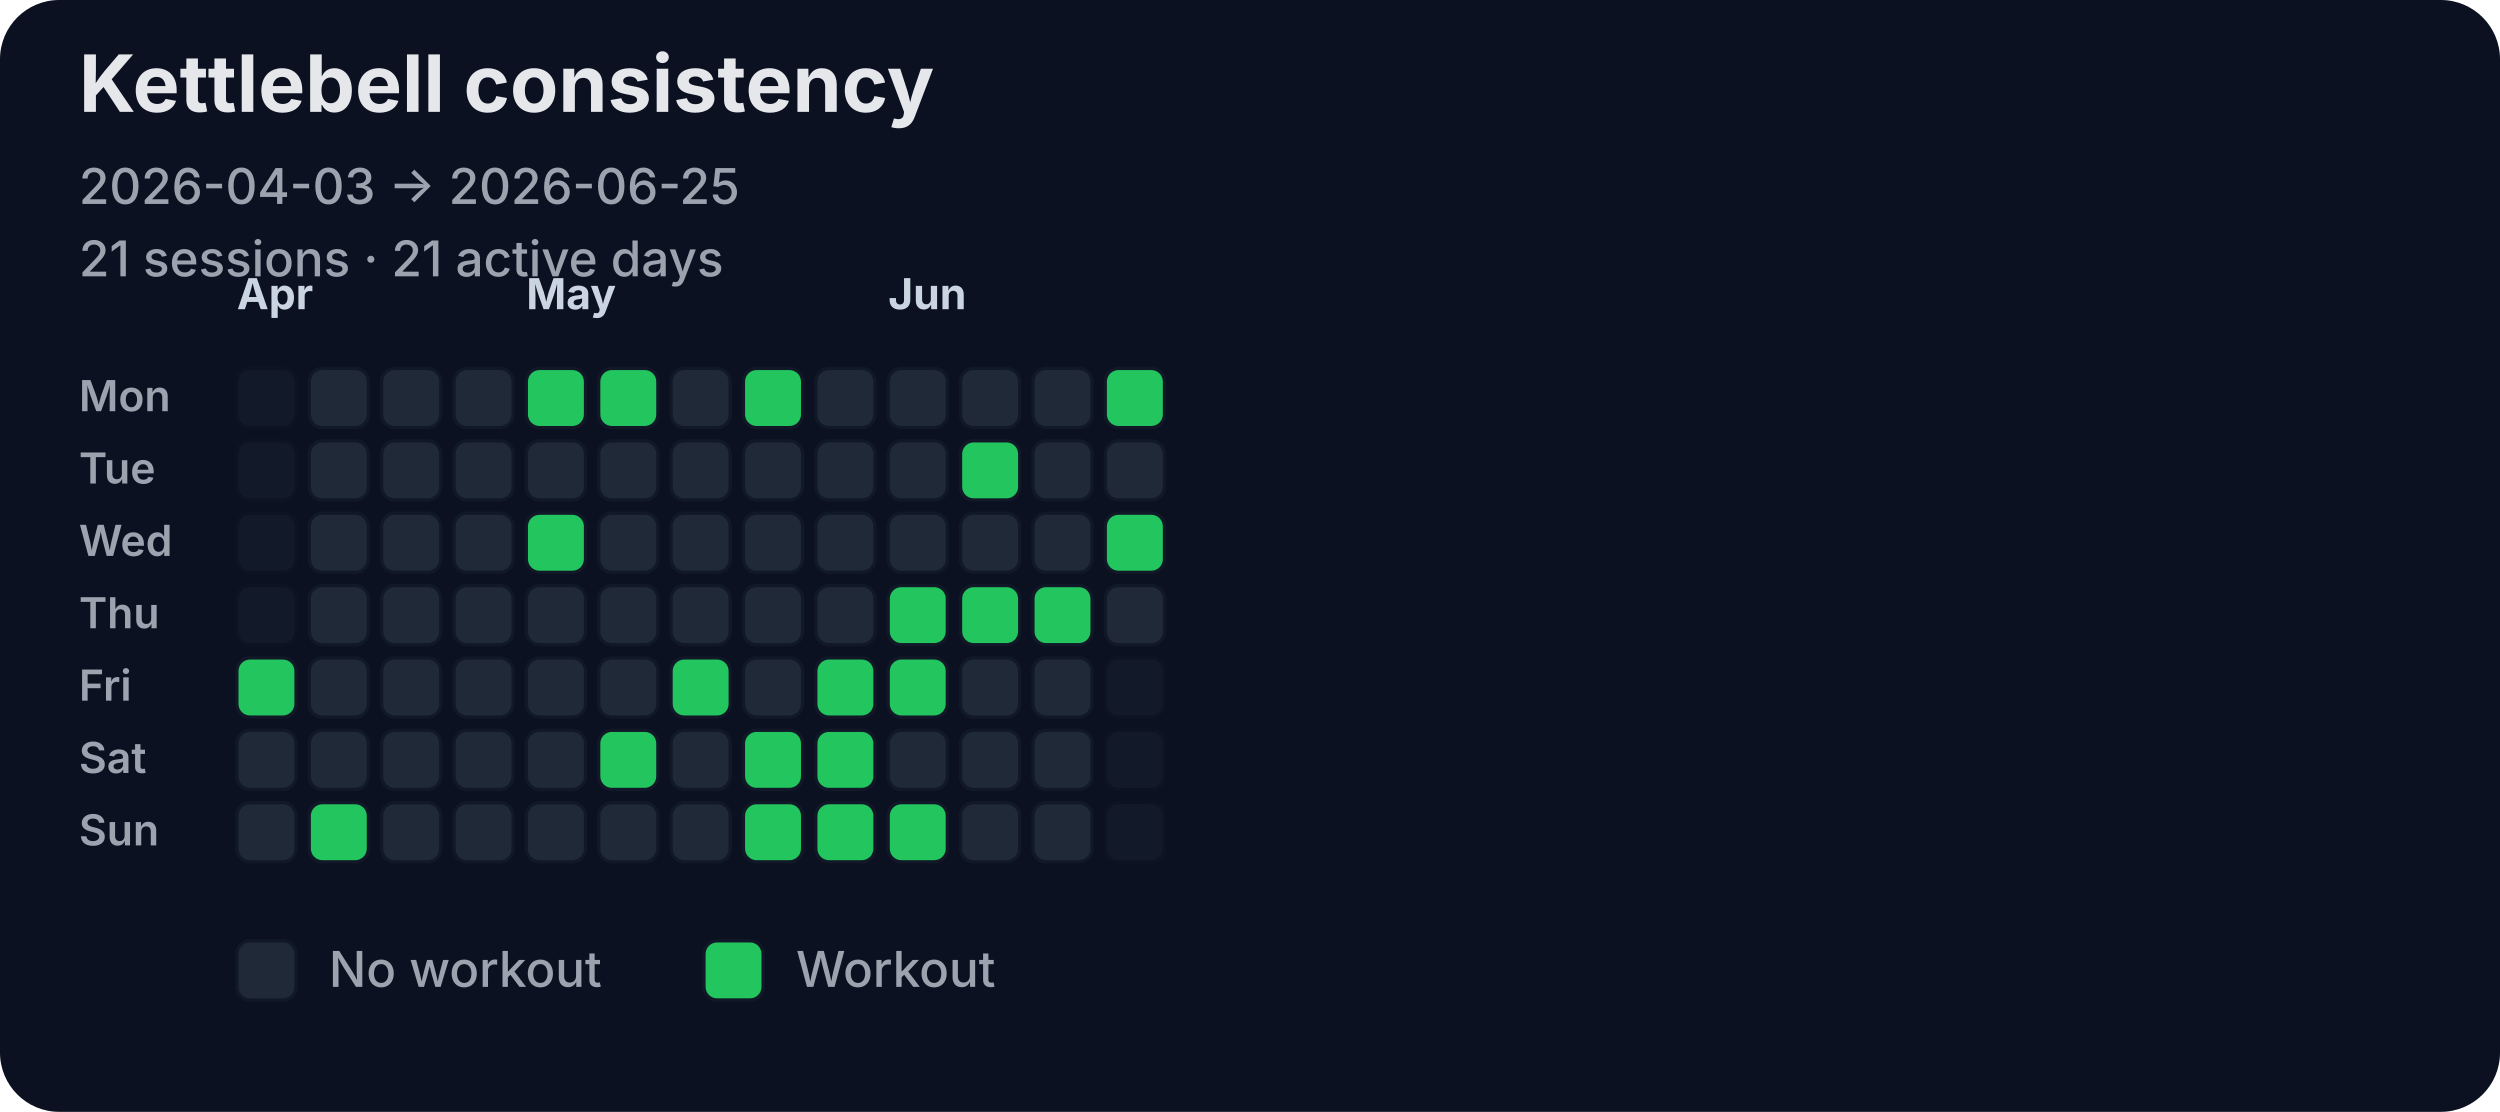
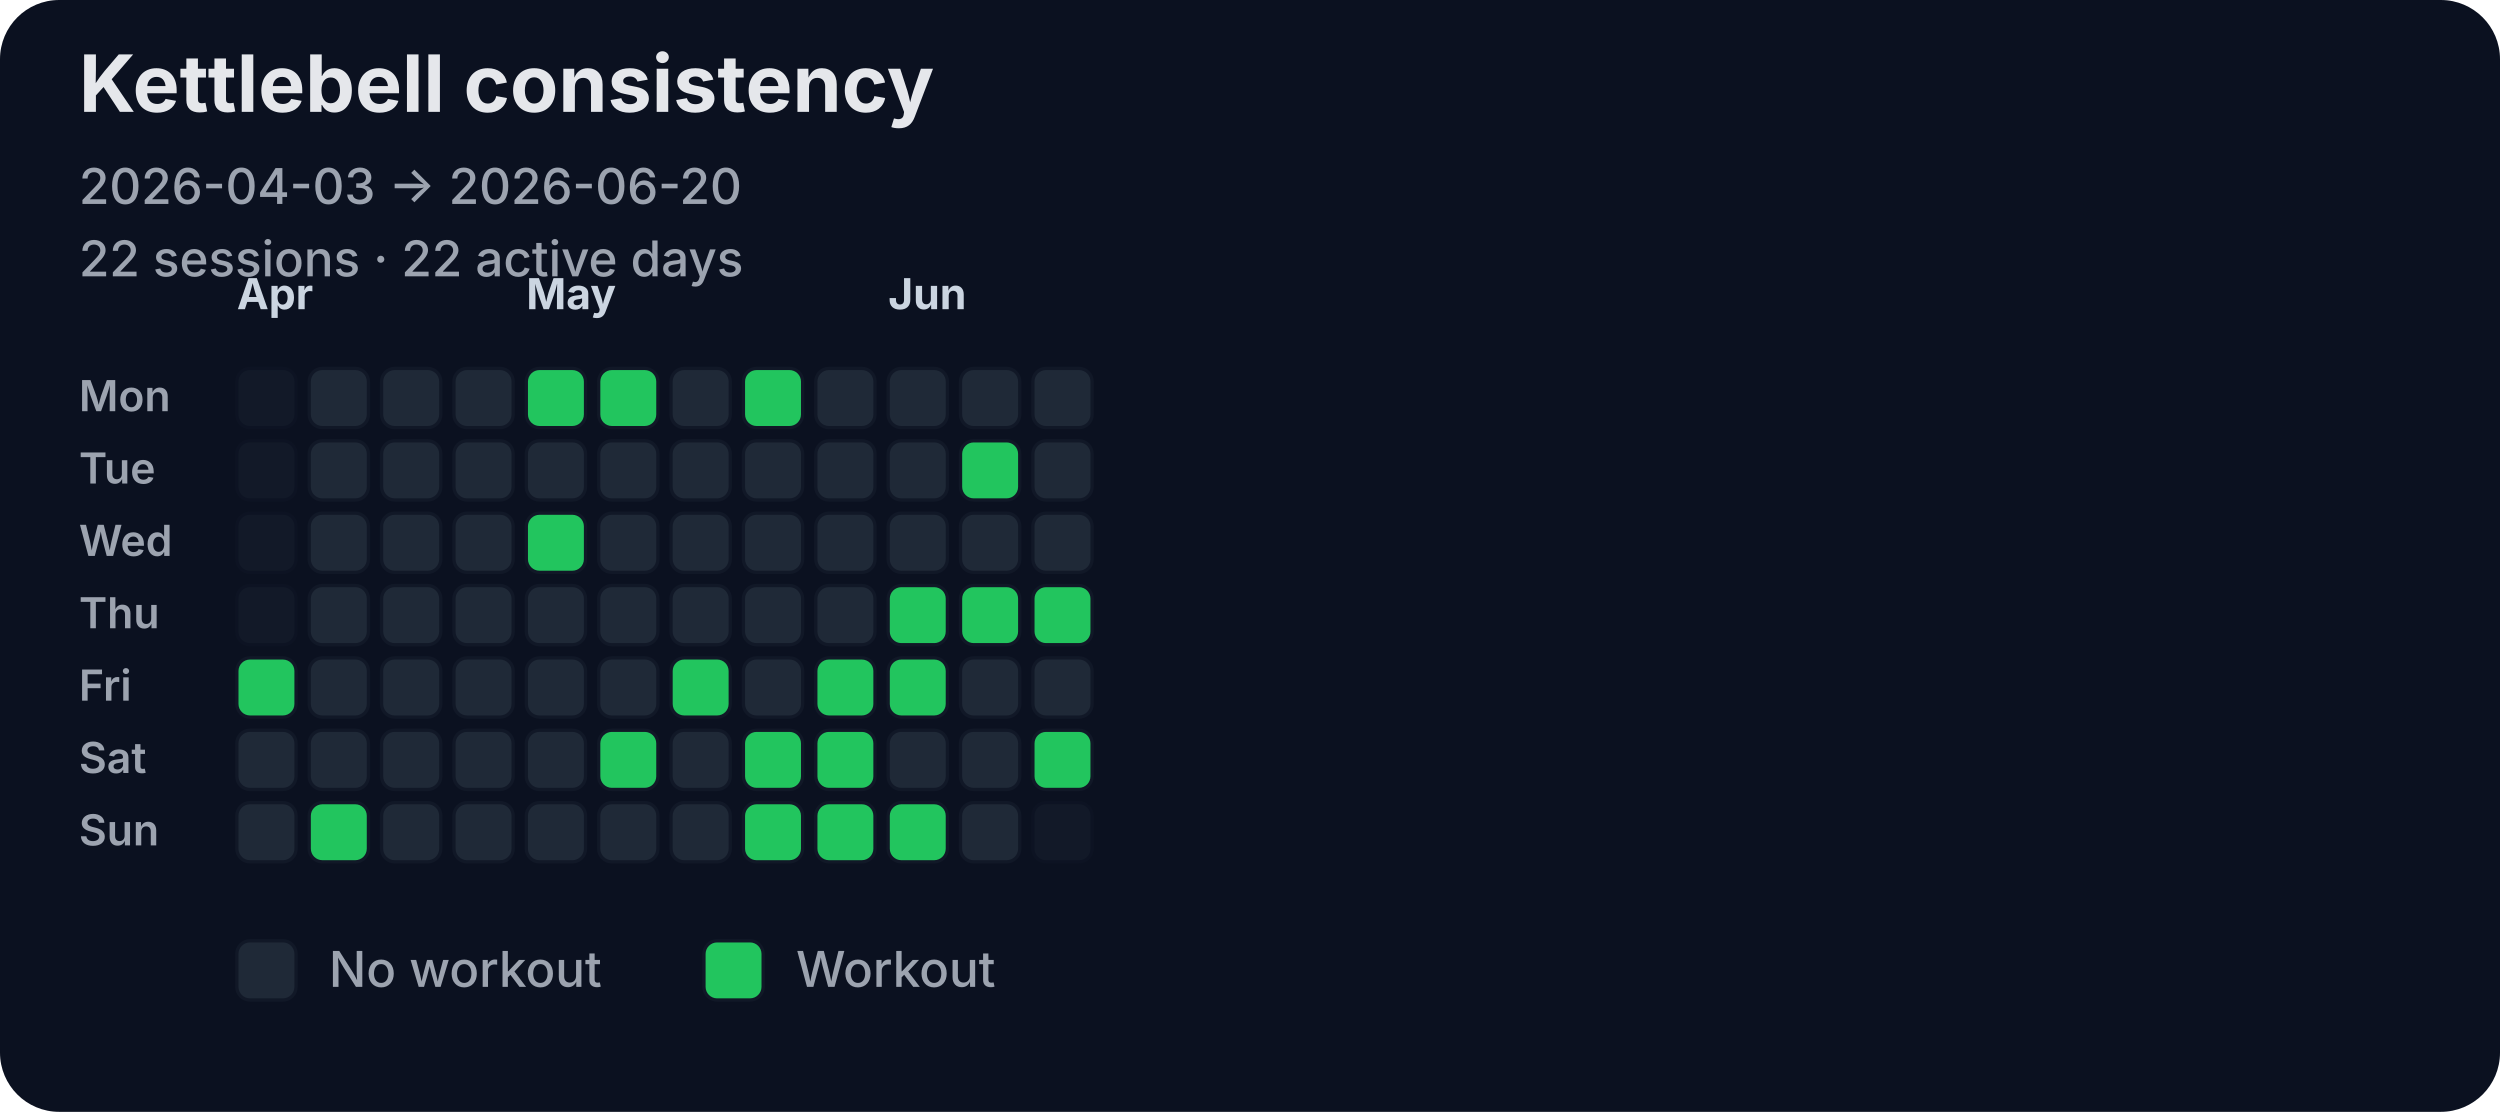
<svg xmlns="http://www.w3.org/2000/svg" width="760" height="338" viewBox="0 0 760 338" role="img" aria-labelledby="title desc">
  <style>.bg{fill:#0b1120}.text{fill:#e5e7eb;font:700 24px system-ui,-apple-system,Segoe UI,sans-serif}.muted{fill:#9ca3af;font:500 15px system-ui,-apple-system,Segoe UI,sans-serif}.tiny{fill:#9ca3af;font:600 13px system-ui,-apple-system,Segoe UI,sans-serif}.cell{stroke:#111827;stroke-width:1}.month{fill:#cbd5e1;font:700 13px system-ui,-apple-system,Segoe UI,sans-serif}</style>
  <rect class="bg" width="760" height="338" rx="18" />
  <text class="text" x="24" y="34">Kettlebell consistency</text>
-   <text class="muted" x="24" y="62">2026-04-03 → 2026-06-25</text>
-   <text class="muted" x="24" y="84">21 sessions · 21 active days</text>
+   <text class="muted" x="24" y="62">2026-04-03 → 2026-06-20</text>
+   <text class="muted" x="24" y="84">22 sessions · 22 active days</text>
  <text class="month" x="72" y="94">Apr</text>
  <text class="month" x="160" y="94">May</text>
  <text class="month" x="270" y="94">Jun</text>
  <text class="tiny" x="24" y="125">Mon</text>
  <text class="tiny" x="24" y="147">Tue</text>
  <text class="tiny" x="24" y="169">Wed</text>
  <text class="tiny" x="24" y="191">Thu</text>
  <text class="tiny" x="24" y="213">Fri</text>
  <text class="tiny" x="24" y="235">Sat</text>
  <text class="tiny" x="24" y="257">Sun</text>
  <rect class="cell" x="72" y="112" width="18" height="18" rx="4" fill="#1f2937" opacity="0.35" />
  <rect class="cell" x="72" y="134" width="18" height="18" rx="4" fill="#1f2937" opacity="0.35" />
  <rect class="cell" x="72" y="156" width="18" height="18" rx="4" fill="#1f2937" opacity="0.35" />
  <rect class="cell" x="72" y="178" width="18" height="18" rx="4" fill="#1f2937" opacity="0.35" />
  <rect class="cell" x="72" y="200" width="18" height="18" rx="4" fill="#22c55e" opacity="1" />
  <rect class="cell" x="72" y="222" width="18" height="18" rx="4" fill="#1f2937" opacity="1" />
  <rect class="cell" x="72" y="244" width="18" height="18" rx="4" fill="#1f2937" opacity="1" />
  <rect class="cell" x="94" y="112" width="18" height="18" rx="4" fill="#1f2937" opacity="1" />
  <rect class="cell" x="94" y="134" width="18" height="18" rx="4" fill="#1f2937" opacity="1" />
  <rect class="cell" x="94" y="156" width="18" height="18" rx="4" fill="#1f2937" opacity="1" />
  <rect class="cell" x="94" y="178" width="18" height="18" rx="4" fill="#1f2937" opacity="1" />
  <rect class="cell" x="94" y="200" width="18" height="18" rx="4" fill="#1f2937" opacity="1" />
  <rect class="cell" x="94" y="222" width="18" height="18" rx="4" fill="#1f2937" opacity="1" />
  <rect class="cell" x="94" y="244" width="18" height="18" rx="4" fill="#22c55e" opacity="1" />
  <rect class="cell" x="116" y="112" width="18" height="18" rx="4" fill="#1f2937" opacity="1" />
  <rect class="cell" x="116" y="134" width="18" height="18" rx="4" fill="#1f2937" opacity="1" />
  <rect class="cell" x="116" y="156" width="18" height="18" rx="4" fill="#1f2937" opacity="1" />
  <rect class="cell" x="116" y="178" width="18" height="18" rx="4" fill="#1f2937" opacity="1" />
  <rect class="cell" x="116" y="200" width="18" height="18" rx="4" fill="#1f2937" opacity="1" />
  <rect class="cell" x="116" y="222" width="18" height="18" rx="4" fill="#1f2937" opacity="1" />
  <rect class="cell" x="116" y="244" width="18" height="18" rx="4" fill="#1f2937" opacity="1" />
  <rect class="cell" x="138" y="112" width="18" height="18" rx="4" fill="#1f2937" opacity="1" />
  <rect class="cell" x="138" y="134" width="18" height="18" rx="4" fill="#1f2937" opacity="1" />
  <rect class="cell" x="138" y="156" width="18" height="18" rx="4" fill="#1f2937" opacity="1" />
  <rect class="cell" x="138" y="178" width="18" height="18" rx="4" fill="#1f2937" opacity="1" />
  <rect class="cell" x="138" y="200" width="18" height="18" rx="4" fill="#1f2937" opacity="1" />
  <rect class="cell" x="138" y="222" width="18" height="18" rx="4" fill="#1f2937" opacity="1" />
  <rect class="cell" x="138" y="244" width="18" height="18" rx="4" fill="#1f2937" opacity="1" />
  <rect class="cell" x="160" y="112" width="18" height="18" rx="4" fill="#22c55e" opacity="1" />
  <rect class="cell" x="160" y="134" width="18" height="18" rx="4" fill="#1f2937" opacity="1" />
  <rect class="cell" x="160" y="156" width="18" height="18" rx="4" fill="#22c55e" opacity="1" />
  <rect class="cell" x="160" y="178" width="18" height="18" rx="4" fill="#1f2937" opacity="1" />
  <rect class="cell" x="160" y="200" width="18" height="18" rx="4" fill="#1f2937" opacity="1" />
  <rect class="cell" x="160" y="222" width="18" height="18" rx="4" fill="#1f2937" opacity="1" />
  <rect class="cell" x="160" y="244" width="18" height="18" rx="4" fill="#1f2937" opacity="1" />
  <rect class="cell" x="182" y="112" width="18" height="18" rx="4" fill="#22c55e" opacity="1" />
  <rect class="cell" x="182" y="134" width="18" height="18" rx="4" fill="#1f2937" opacity="1" />
  <rect class="cell" x="182" y="156" width="18" height="18" rx="4" fill="#1f2937" opacity="1" />
  <rect class="cell" x="182" y="178" width="18" height="18" rx="4" fill="#1f2937" opacity="1" />
  <rect class="cell" x="182" y="200" width="18" height="18" rx="4" fill="#1f2937" opacity="1" />
  <rect class="cell" x="182" y="222" width="18" height="18" rx="4" fill="#22c55e" opacity="1" />
  <rect class="cell" x="182" y="244" width="18" height="18" rx="4" fill="#1f2937" opacity="1" />
  <rect class="cell" x="204" y="112" width="18" height="18" rx="4" fill="#1f2937" opacity="1" />
  <rect class="cell" x="204" y="134" width="18" height="18" rx="4" fill="#1f2937" opacity="1" />
  <rect class="cell" x="204" y="156" width="18" height="18" rx="4" fill="#1f2937" opacity="1" />
  <rect class="cell" x="204" y="178" width="18" height="18" rx="4" fill="#1f2937" opacity="1" />
  <rect class="cell" x="204" y="200" width="18" height="18" rx="4" fill="#22c55e" opacity="1" />
  <rect class="cell" x="204" y="222" width="18" height="18" rx="4" fill="#1f2937" opacity="1" />
  <rect class="cell" x="204" y="244" width="18" height="18" rx="4" fill="#1f2937" opacity="1" />
  <rect class="cell" x="226" y="112" width="18" height="18" rx="4" fill="#22c55e" opacity="1" />
  <rect class="cell" x="226" y="134" width="18" height="18" rx="4" fill="#1f2937" opacity="1" />
  <rect class="cell" x="226" y="156" width="18" height="18" rx="4" fill="#1f2937" opacity="1" />
  <rect class="cell" x="226" y="178" width="18" height="18" rx="4" fill="#1f2937" opacity="1" />
  <rect class="cell" x="226" y="200" width="18" height="18" rx="4" fill="#1f2937" opacity="1" />
  <rect class="cell" x="226" y="222" width="18" height="18" rx="4" fill="#22c55e" opacity="1" />
  <rect class="cell" x="226" y="244" width="18" height="18" rx="4" fill="#22c55e" opacity="1" />
  <rect class="cell" x="248" y="112" width="18" height="18" rx="4" fill="#1f2937" opacity="1" />
  <rect class="cell" x="248" y="134" width="18" height="18" rx="4" fill="#1f2937" opacity="1" />
  <rect class="cell" x="248" y="156" width="18" height="18" rx="4" fill="#1f2937" opacity="1" />
  <rect class="cell" x="248" y="178" width="18" height="18" rx="4" fill="#1f2937" opacity="1" />
  <rect class="cell" x="248" y="200" width="18" height="18" rx="4" fill="#22c55e" opacity="1" />
  <rect class="cell" x="248" y="222" width="18" height="18" rx="4" fill="#22c55e" opacity="1" />
  <rect class="cell" x="248" y="244" width="18" height="18" rx="4" fill="#22c55e" opacity="1" />
  <rect class="cell" x="270" y="112" width="18" height="18" rx="4" fill="#1f2937" opacity="1" />
  <rect class="cell" x="270" y="134" width="18" height="18" rx="4" fill="#1f2937" opacity="1" />
  <rect class="cell" x="270" y="156" width="18" height="18" rx="4" fill="#1f2937" opacity="1" />
  <rect class="cell" x="270" y="178" width="18" height="18" rx="4" fill="#22c55e" opacity="1" />
  <rect class="cell" x="270" y="200" width="18" height="18" rx="4" fill="#22c55e" opacity="1" />
  <rect class="cell" x="270" y="222" width="18" height="18" rx="4" fill="#1f2937" opacity="1" />
  <rect class="cell" x="270" y="244" width="18" height="18" rx="4" fill="#22c55e" opacity="1" />
  <rect class="cell" x="292" y="112" width="18" height="18" rx="4" fill="#1f2937" opacity="1" />
  <rect class="cell" x="292" y="134" width="18" height="18" rx="4" fill="#22c55e" opacity="1" />
  <rect class="cell" x="292" y="156" width="18" height="18" rx="4" fill="#1f2937" opacity="1" />
  <rect class="cell" x="292" y="178" width="18" height="18" rx="4" fill="#22c55e" opacity="1" />
  <rect class="cell" x="292" y="200" width="18" height="18" rx="4" fill="#1f2937" opacity="1" />
  <rect class="cell" x="292" y="222" width="18" height="18" rx="4" fill="#1f2937" opacity="1" />
  <rect class="cell" x="292" y="244" width="18" height="18" rx="4" fill="#1f2937" opacity="1" />
  <rect class="cell" x="314" y="112" width="18" height="18" rx="4" fill="#1f2937" opacity="1" />
  <rect class="cell" x="314" y="134" width="18" height="18" rx="4" fill="#1f2937" opacity="1" />
  <rect class="cell" x="314" y="156" width="18" height="18" rx="4" fill="#1f2937" opacity="1" />
  <rect class="cell" x="314" y="178" width="18" height="18" rx="4" fill="#22c55e" opacity="1" />
  <rect class="cell" x="314" y="200" width="18" height="18" rx="4" fill="#1f2937" opacity="1" />
-   <rect class="cell" x="314" y="222" width="18" height="18" rx="4" fill="#1f2937" opacity="1" />
-   <rect class="cell" x="314" y="244" width="18" height="18" rx="4" fill="#1f2937" opacity="1" />
-   <rect class="cell" x="336" y="112" width="18" height="18" rx="4" fill="#22c55e" opacity="1" />
-   <rect class="cell" x="336" y="134" width="18" height="18" rx="4" fill="#1f2937" opacity="1" />
-   <rect class="cell" x="336" y="156" width="18" height="18" rx="4" fill="#22c55e" opacity="1" />
-   <rect class="cell" x="336" y="178" width="18" height="18" rx="4" fill="#1f2937" opacity="1" />
-   <rect class="cell" x="336" y="200" width="18" height="18" rx="4" fill="#1f2937" opacity="0.35" />
-   <rect class="cell" x="336" y="222" width="18" height="18" rx="4" fill="#1f2937" opacity="0.35" />
-   <rect class="cell" x="336" y="244" width="18" height="18" rx="4" fill="#1f2937" opacity="0.35" />
+   <rect class="cell" x="314" y="222" width="18" height="18" rx="4" fill="#22c55e" opacity="1" />
+   <rect class="cell" x="314" y="244" width="18" height="18" rx="4" fill="#1f2937" opacity="0.35" />
  <rect class="cell" x="72" y="286" width="18" height="18" rx="4" fill="#1f2937" />
  <text class="muted" x="100" y="300">No workout</text>
  <rect class="cell" x="214" y="286" width="18" height="18" rx="4" fill="#22c55e" />
  <text class="muted" x="242" y="300">Workout</text>
</svg>
